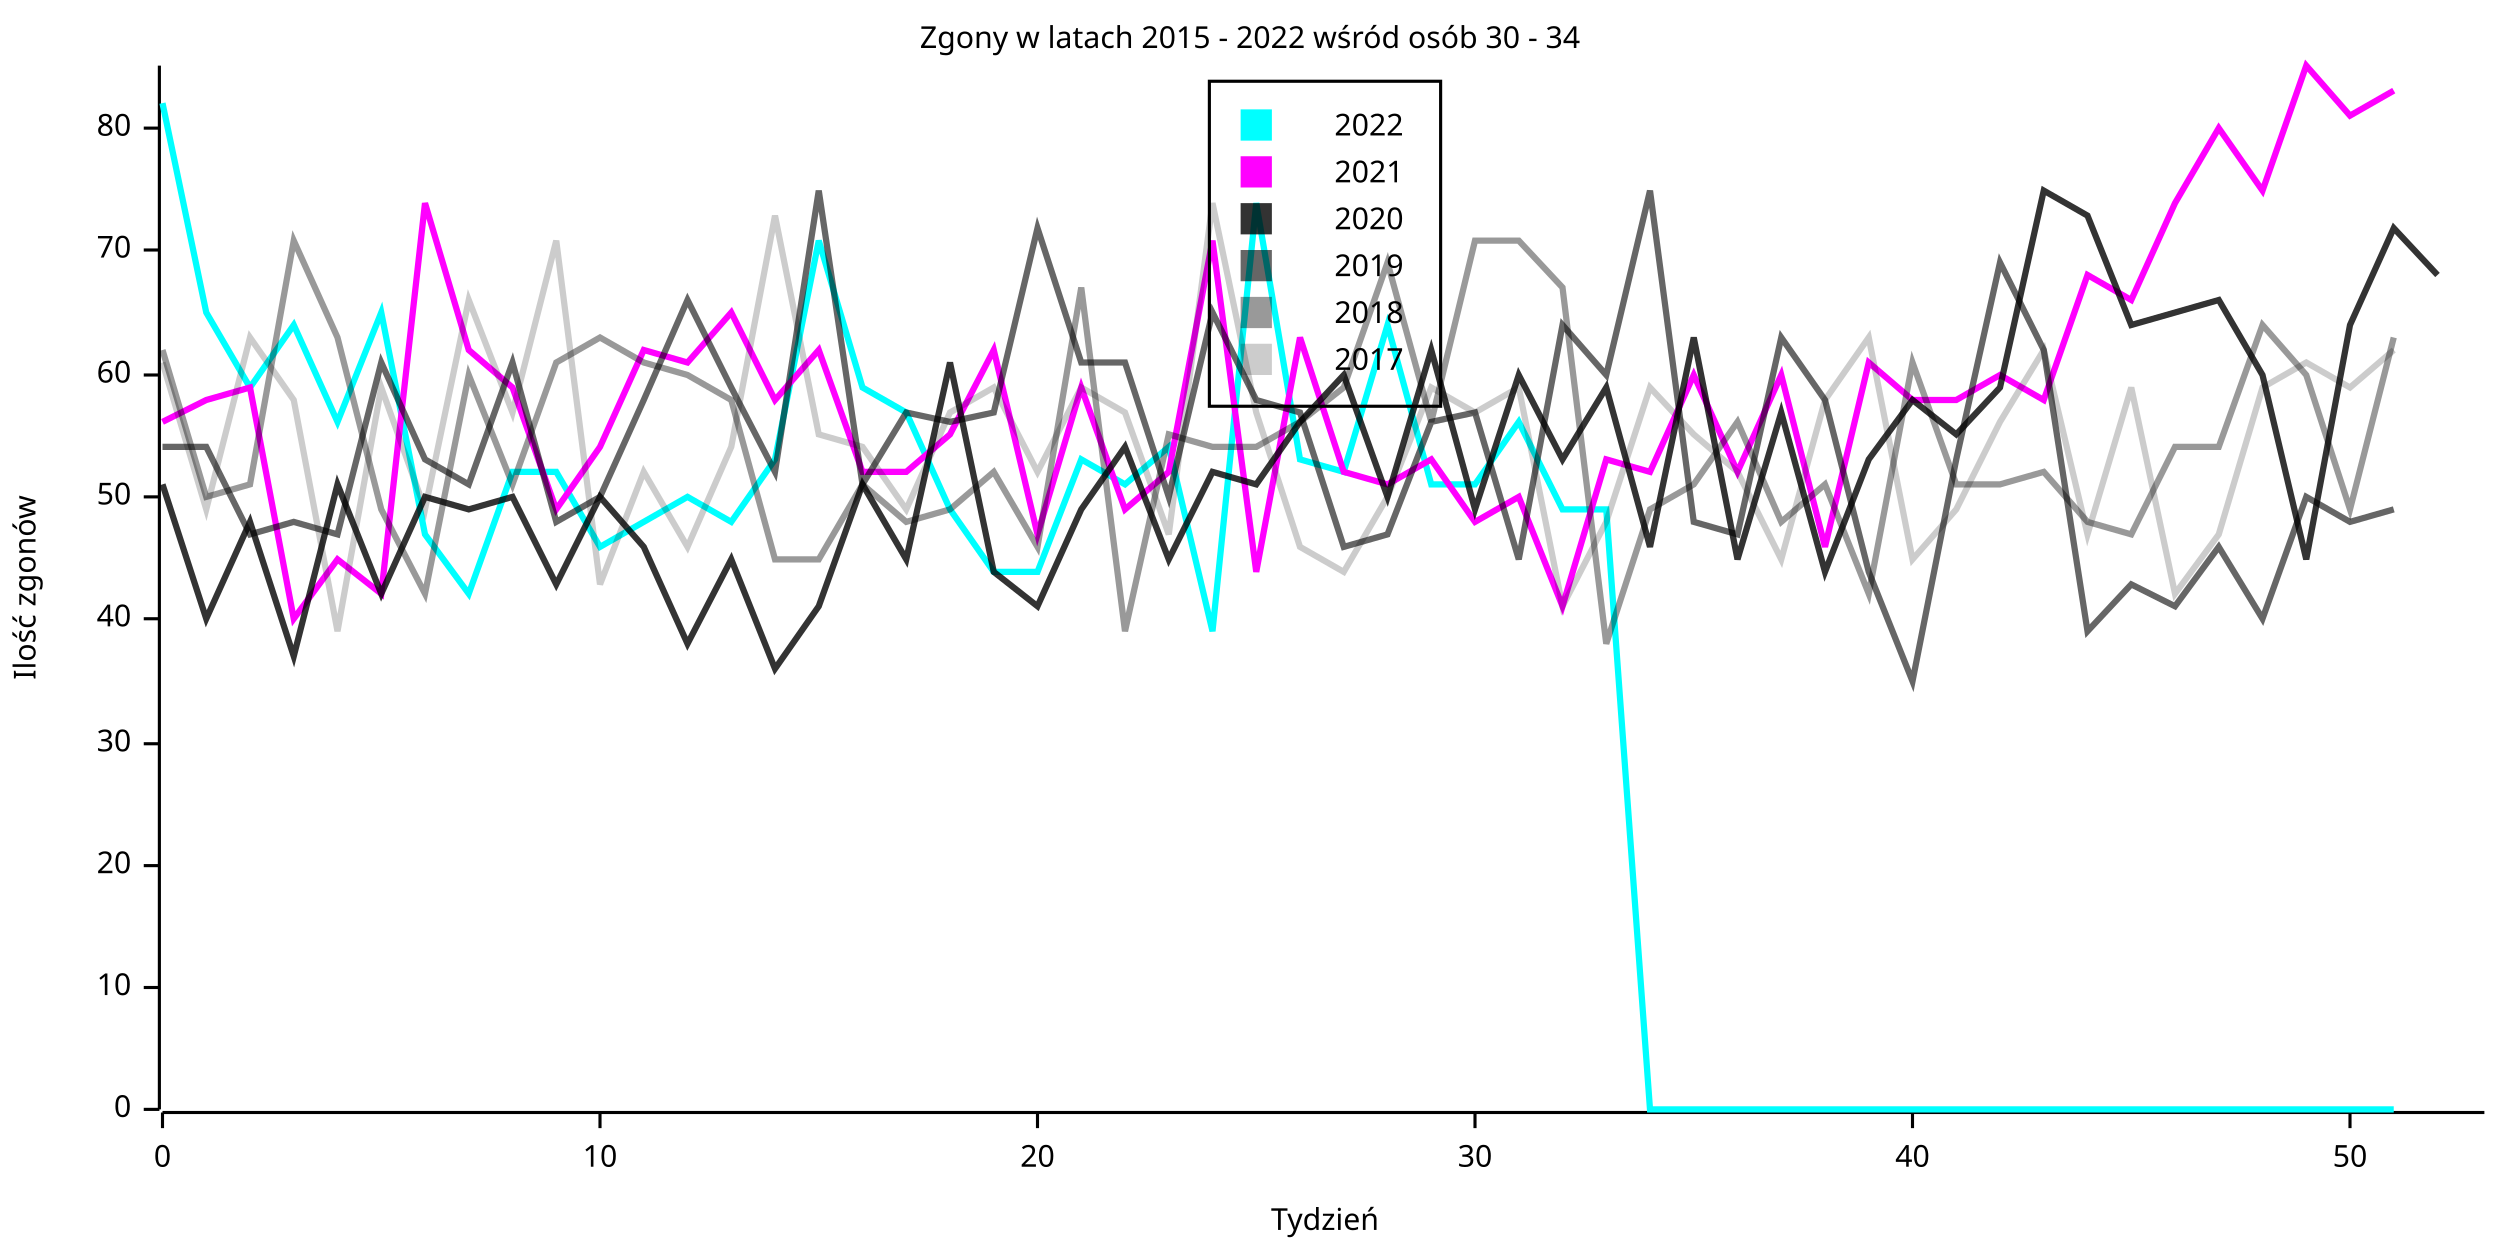
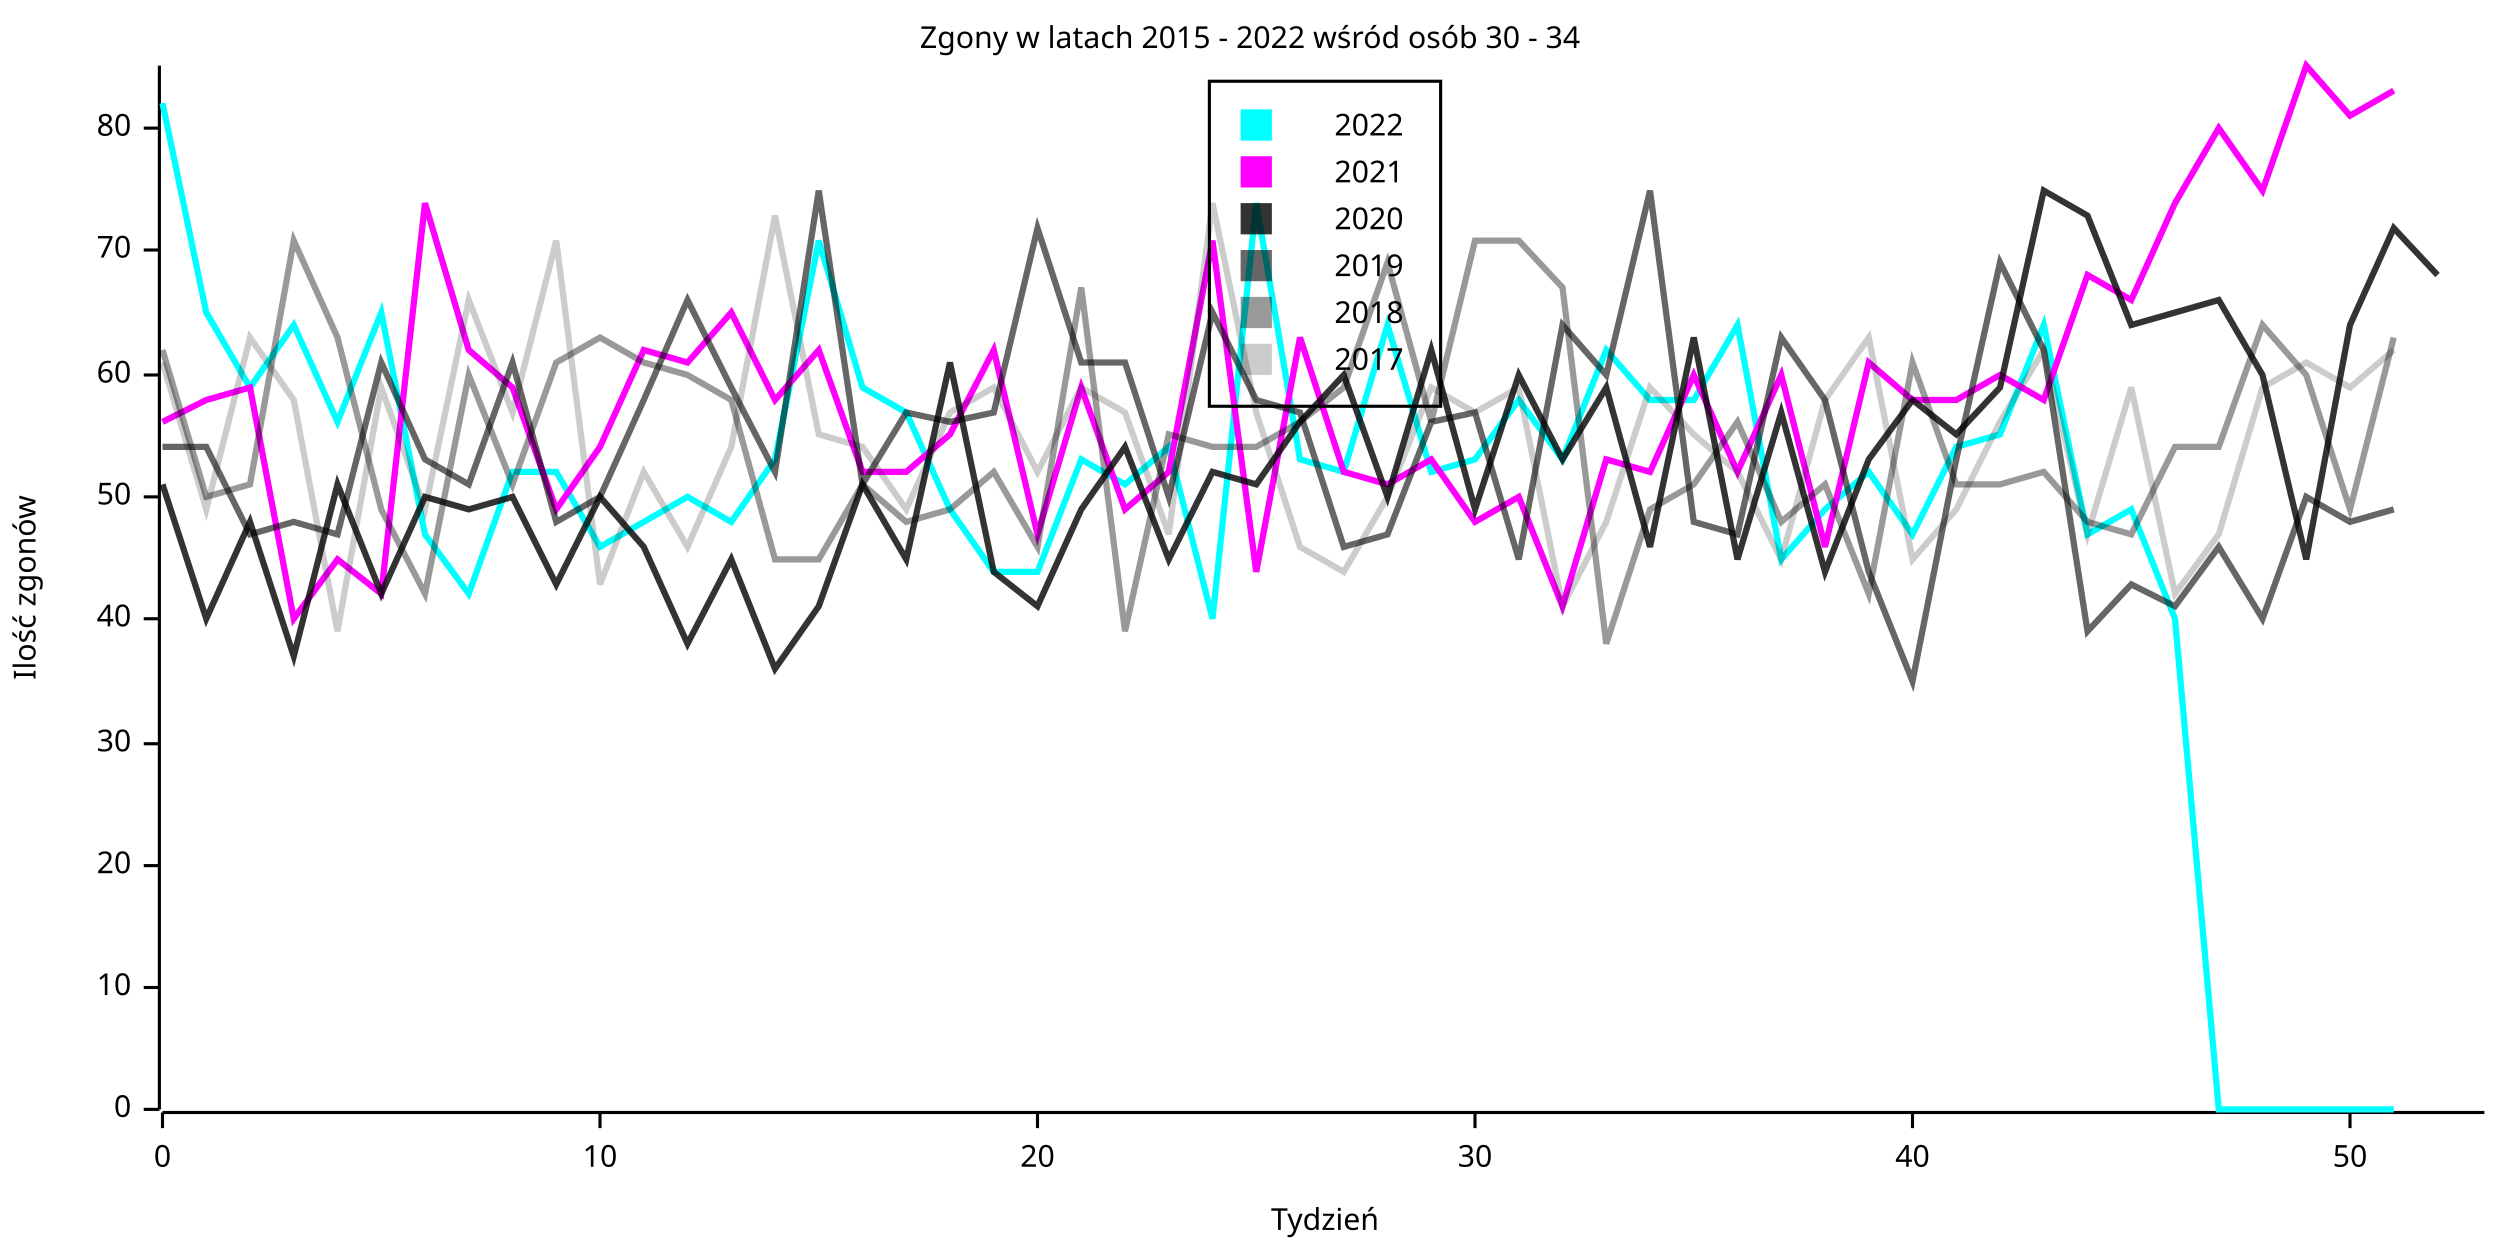
<svg xmlns="http://www.w3.org/2000/svg" width="800" height="400" viewBox="0 0 800 400">
  <rect x="0" y="0" width="800" height="400" opacity="1" fill="#FFFFFF" stroke="none" />
  <text x="400" y="8" dy="0.76em" text-anchor="middle" font-family="sans-serif" font-size="9.677" opacity="1" fill="#000000">
Zgony w latach 2015 - 2022 wśród osób 30 - 34
</text>
  <text x="4" y="188" dy="0.76em" text-anchor="middle" font-family="sans-serif" font-size="9.677" opacity="1" fill="#000000" transform="rotate(270, 4, 188)">
Ilość zgonów
</text>
  <text x="424" y="396" dy="-0.5ex" text-anchor="middle" font-family="sans-serif" font-size="9.677" opacity="1" fill="#000000">
Tydzień
</text>
  <polyline fill="none" opacity="1" stroke="#000000" stroke-width="1" points="51,21 51,355 " />
  <text x="42" y="355" dy="0.5ex" text-anchor="end" font-family="sans-serif" font-size="9.677" opacity="1" fill="#000000">
0
</text>
  <polyline fill="none" opacity="1" stroke="#000000" stroke-width="1" points="46,355 51,355 " />
  <text x="42" y="316" dy="0.5ex" text-anchor="end" font-family="sans-serif" font-size="9.677" opacity="1" fill="#000000">
10
</text>
  <polyline fill="none" opacity="1" stroke="#000000" stroke-width="1" points="46,316 51,316 " />
  <text x="42" y="277" dy="0.5ex" text-anchor="end" font-family="sans-serif" font-size="9.677" opacity="1" fill="#000000">
20
</text>
  <polyline fill="none" opacity="1" stroke="#000000" stroke-width="1" points="46,277 51,277 " />
  <text x="42" y="238" dy="0.5ex" text-anchor="end" font-family="sans-serif" font-size="9.677" opacity="1" fill="#000000">
30
</text>
  <polyline fill="none" opacity="1" stroke="#000000" stroke-width="1" points="46,238 51,238 " />
  <text x="42" y="198" dy="0.5ex" text-anchor="end" font-family="sans-serif" font-size="9.677" opacity="1" fill="#000000">
40
</text>
  <polyline fill="none" opacity="1" stroke="#000000" stroke-width="1" points="46,198 51,198 " />
  <text x="42" y="159" dy="0.5ex" text-anchor="end" font-family="sans-serif" font-size="9.677" opacity="1" fill="#000000">
50
</text>
  <polyline fill="none" opacity="1" stroke="#000000" stroke-width="1" points="46,159 51,159 " />
  <text x="42" y="120" dy="0.5ex" text-anchor="end" font-family="sans-serif" font-size="9.677" opacity="1" fill="#000000">
60
</text>
  <polyline fill="none" opacity="1" stroke="#000000" stroke-width="1" points="46,120 51,120 " />
  <text x="42" y="80" dy="0.5ex" text-anchor="end" font-family="sans-serif" font-size="9.677" opacity="1" fill="#000000">
70
</text>
  <polyline fill="none" opacity="1" stroke="#000000" stroke-width="1" points="46,80 51,80 " />
  <text x="42" y="41" dy="0.5ex" text-anchor="end" font-family="sans-serif" font-size="9.677" opacity="1" fill="#000000">
80
</text>
  <polyline fill="none" opacity="1" stroke="#000000" stroke-width="1" points="46,41 51,41 " />
  <polyline fill="none" opacity="1" stroke="#000000" stroke-width="1" points="52,356 795,356 " />
  <text x="52" y="366" dy="0.76em" text-anchor="middle" font-family="sans-serif" font-size="9.677" opacity="1" fill="#000000">
0
</text>
  <polyline fill="none" opacity="1" stroke="#000000" stroke-width="1" points="52,356 52,361 " />
  <text x="192" y="366" dy="0.76em" text-anchor="middle" font-family="sans-serif" font-size="9.677" opacity="1" fill="#000000">
10
</text>
  <polyline fill="none" opacity="1" stroke="#000000" stroke-width="1" points="192,356 192,361 " />
  <text x="332" y="366" dy="0.76em" text-anchor="middle" font-family="sans-serif" font-size="9.677" opacity="1" fill="#000000">
20
</text>
  <polyline fill="none" opacity="1" stroke="#000000" stroke-width="1" points="332,356 332,361 " />
  <text x="472" y="366" dy="0.76em" text-anchor="middle" font-family="sans-serif" font-size="9.677" opacity="1" fill="#000000">
30
</text>
  <polyline fill="none" opacity="1" stroke="#000000" stroke-width="1" points="472,356 472,361 " />
  <text x="612" y="366" dy="0.76em" text-anchor="middle" font-family="sans-serif" font-size="9.677" opacity="1" fill="#000000">
40
</text>
  <polyline fill="none" opacity="1" stroke="#000000" stroke-width="1" points="612,356 612,361 " />
  <text x="752" y="366" dy="0.76em" text-anchor="middle" font-family="sans-serif" font-size="9.677" opacity="1" fill="#000000">
50
</text>
  <polyline fill="none" opacity="1" stroke="#000000" stroke-width="1" points="752,356 752,361 " />
-   <polyline fill="none" opacity="1" stroke="#00FFFF" stroke-width="2" points="52,33 66,100 80,124 94,104 108,135 122,100 136,171 150,190 164,151 178,151 192,175 206,167 220,159 234,167 248,147 262,77 276,124 290,132 304,163 318,183 332,183 346,147 360,155 374,143 388,202 402,65 416,147 430,151 444,104 458,155 472,155 486,135 500,163 514,163 528,355 542,355 556,355 570,355 584,355 598,355 612,355 626,355 640,355 654,355 668,355 682,355 696,355 710,355 724,355 738,355 752,355 766,355 " />
+   <polyline fill="none" opacity="1" stroke="#00FFFF" stroke-width="2" points="52,33 66,100 80,124 94,104 108,135 122,100 136,171 150,190 164,151 178,151 192,175 206,167 220,159 234,167 248,147 262,77 276,124 290,132 304,163 318,183 332,183 346,147 360,155 374,143 388,198 402,65 416,147 430,151 444,104 458,151 472,147 486,128 500,147 514,112 528,128 542,128 556,104 570,179 584,163 598,151 612,171 626,143 640,139 654,104 668,171 682,163 696,198 710,355 724,355 738,355 752,355 766,355 " />
  <polyline fill="none" opacity="1" stroke="#FF00FF" stroke-width="2" points="52,135 66,128 80,124 94,198 108,179 122,190 136,65 150,112 164,124 178,163 192,143 206,112 220,116 234,100 248,128 262,112 276,151 290,151 304,139 318,112 332,171 346,124 360,163 374,151 388,77 402,183 416,108 430,151 444,155 458,147 472,167 486,159 500,194 514,147 528,151 542,120 556,151 570,120 584,175 598,116 612,128 626,128 640,120 654,128 668,88 682,96 696,65 710,41 724,61 738,21 752,37 766,29 " />
  <polyline fill="none" opacity="0.8" stroke="#000000" stroke-width="2" points="52,155 66,198 80,167 94,210 108,155 122,190 136,159 150,163 164,159 178,187 192,159 206,175 220,206 234,179 248,214 262,194 276,155 290,179 304,116 318,183 332,194 346,163 360,143 374,179 388,151 402,155 416,135 430,120 444,159 458,112 472,163 486,120 500,147 514,124 528,175 542,108 556,179 570,132 584,183 598,147 612,128 626,139 640,124 654,61 668,69 682,104 696,100 710,96 724,120 738,179 752,104 766,73 780,88 " />
  <polyline fill="none" opacity="0.6" stroke="#000000" stroke-width="2" points="52,143 66,143 80,171 94,167 108,171 122,116 136,147 150,155 164,116 178,167 192,159 206,128 220,96 234,124 248,151 262,61 276,155 290,132 304,135 318,132 332,73 346,116 360,116 374,159 388,100 402,128 416,132 430,175 444,171 458,135 472,132 486,179 500,104 514,120 528,61 542,167 556,171 570,108 584,128 598,183 612,218 626,147 640,84 654,112 668,202 682,187 696,194 710,175 724,198 738,159 752,167 766,163 " />
  <polyline fill="none" opacity="0.4" stroke="#000000" stroke-width="2" points="52,112 66,159 80,155 94,77 108,108 122,163 136,190 150,120 164,155 178,116 192,108 206,116 220,120 234,128 248,179 262,179 276,155 290,167 304,163 318,151 332,175 346,92 360,202 374,139 388,143 402,143 416,135 430,124 444,84 458,135 472,77 486,77 500,92 514,206 528,163 542,155 556,135 570,167 584,155 598,190 612,116 626,155 640,155 654,151 668,167 682,171 696,143 710,143 724,104 738,120 752,163 766,108 " />
  <polyline fill="none" opacity="0.2" stroke="#000000" stroke-width="2" points="52,116 66,163 80,108 94,128 108,202 122,124 136,163 150,96 164,132 178,77 192,187 206,151 220,175 234,143 248,69 262,139 276,143 290,163 304,132 318,124 332,151 346,124 360,132 374,171 388,65 402,132 416,175 430,183 444,159 458,124 472,132 486,124 500,194 514,167 528,124 542,139 556,151 570,179 584,128 598,108 612,179 626,163 640,135 654,112 668,171 682,124 696,190 710,171 724,124 738,116 752,124 766,112 " />
  <rect x="387" y="26" width="74" height="104" opacity="1" fill="none" stroke="#000000" />
  <text x="427" y="36" dy="0.76em" text-anchor="start" font-family="sans-serif" font-size="9.677" opacity="1" fill="#000000">
2022
</text>
  <text x="427" y="51" dy="0.76em" text-anchor="start" font-family="sans-serif" font-size="9.677" opacity="1" fill="#000000">
2021
</text>
  <text x="427" y="66" dy="0.76em" text-anchor="start" font-family="sans-serif" font-size="9.677" opacity="1" fill="#000000">
2020
</text>
  <text x="427" y="81" dy="0.76em" text-anchor="start" font-family="sans-serif" font-size="9.677" opacity="1" fill="#000000">
2019
</text>
  <text x="427" y="96" dy="0.76em" text-anchor="start" font-family="sans-serif" font-size="9.677" opacity="1" fill="#000000">
2018
</text>
  <text x="427" y="111" dy="0.76em" text-anchor="start" font-family="sans-serif" font-size="9.677" opacity="1" fill="#000000">
2017
</text>
  <rect x="397" y="35" width="10" height="10" opacity="1" fill="#00FFFF" stroke="none" />
  <rect x="397" y="50" width="10" height="10" opacity="1" fill="#FF00FF" stroke="none" />
  <rect x="397" y="65" width="10" height="10" opacity="0.8" fill="#000000" stroke="none" />
  <rect x="397" y="80" width="10" height="10" opacity="0.6" fill="#000000" stroke="none" />
  <rect x="397" y="95" width="10" height="10" opacity="0.4" fill="#000000" stroke="none" />
  <rect x="397" y="110" width="10" height="10" opacity="0.2" fill="#000000" stroke="none" />
</svg>
